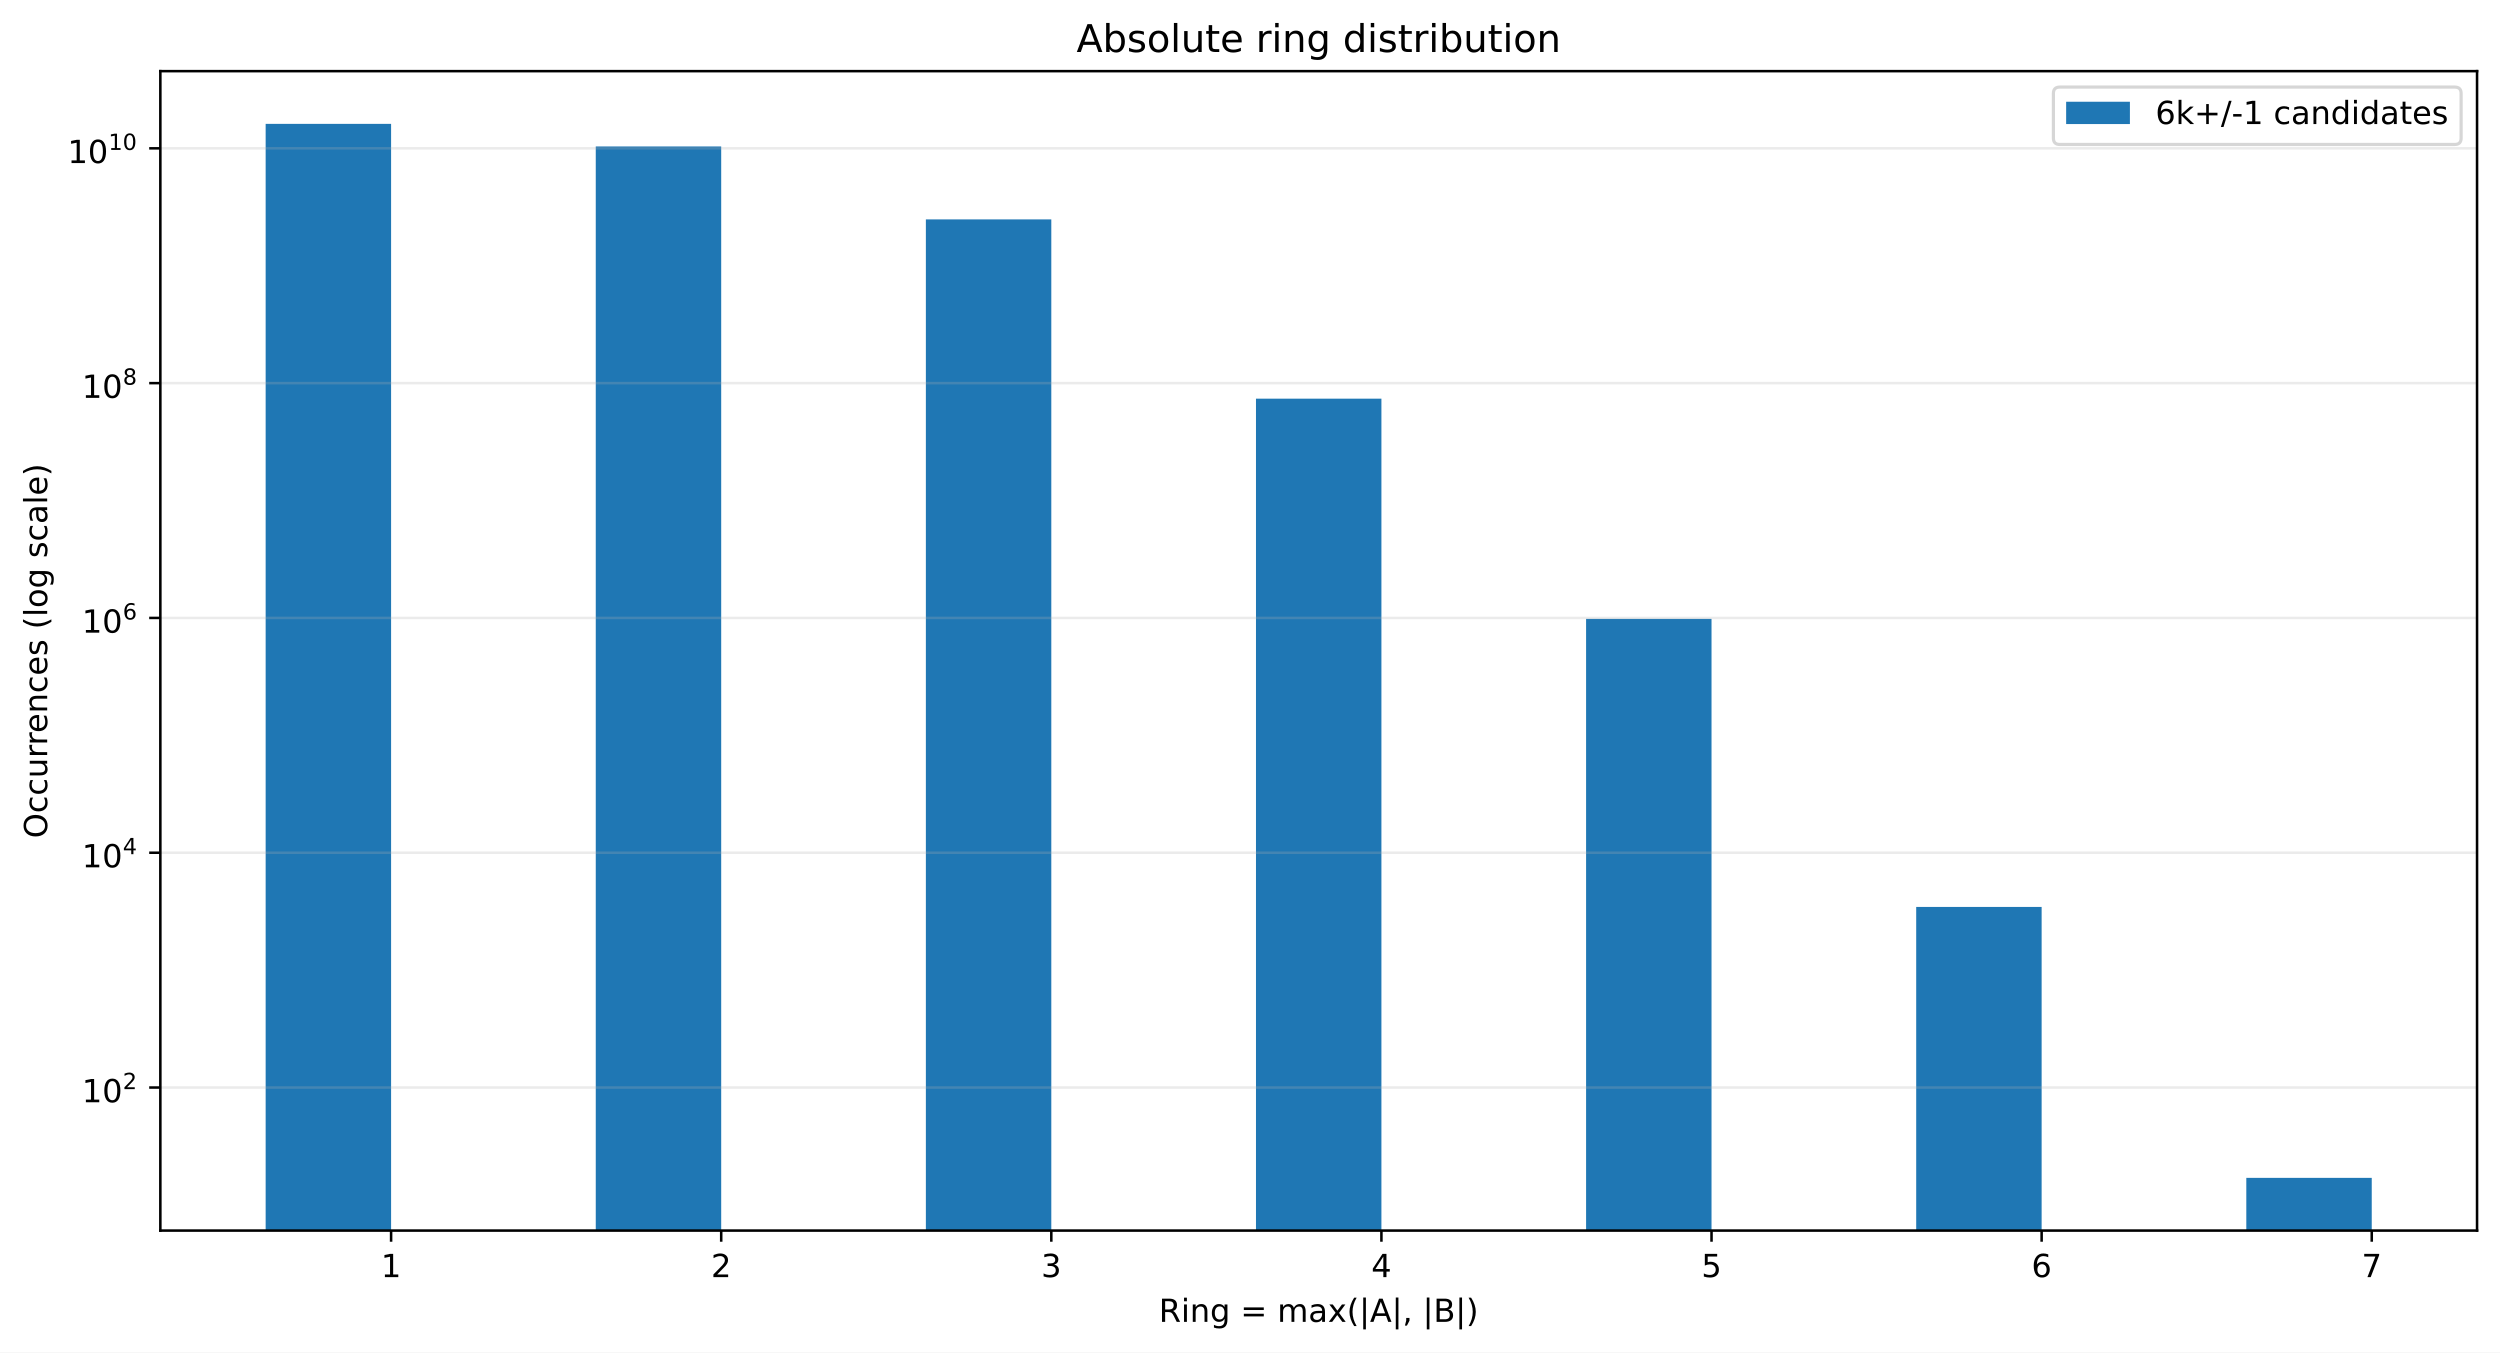
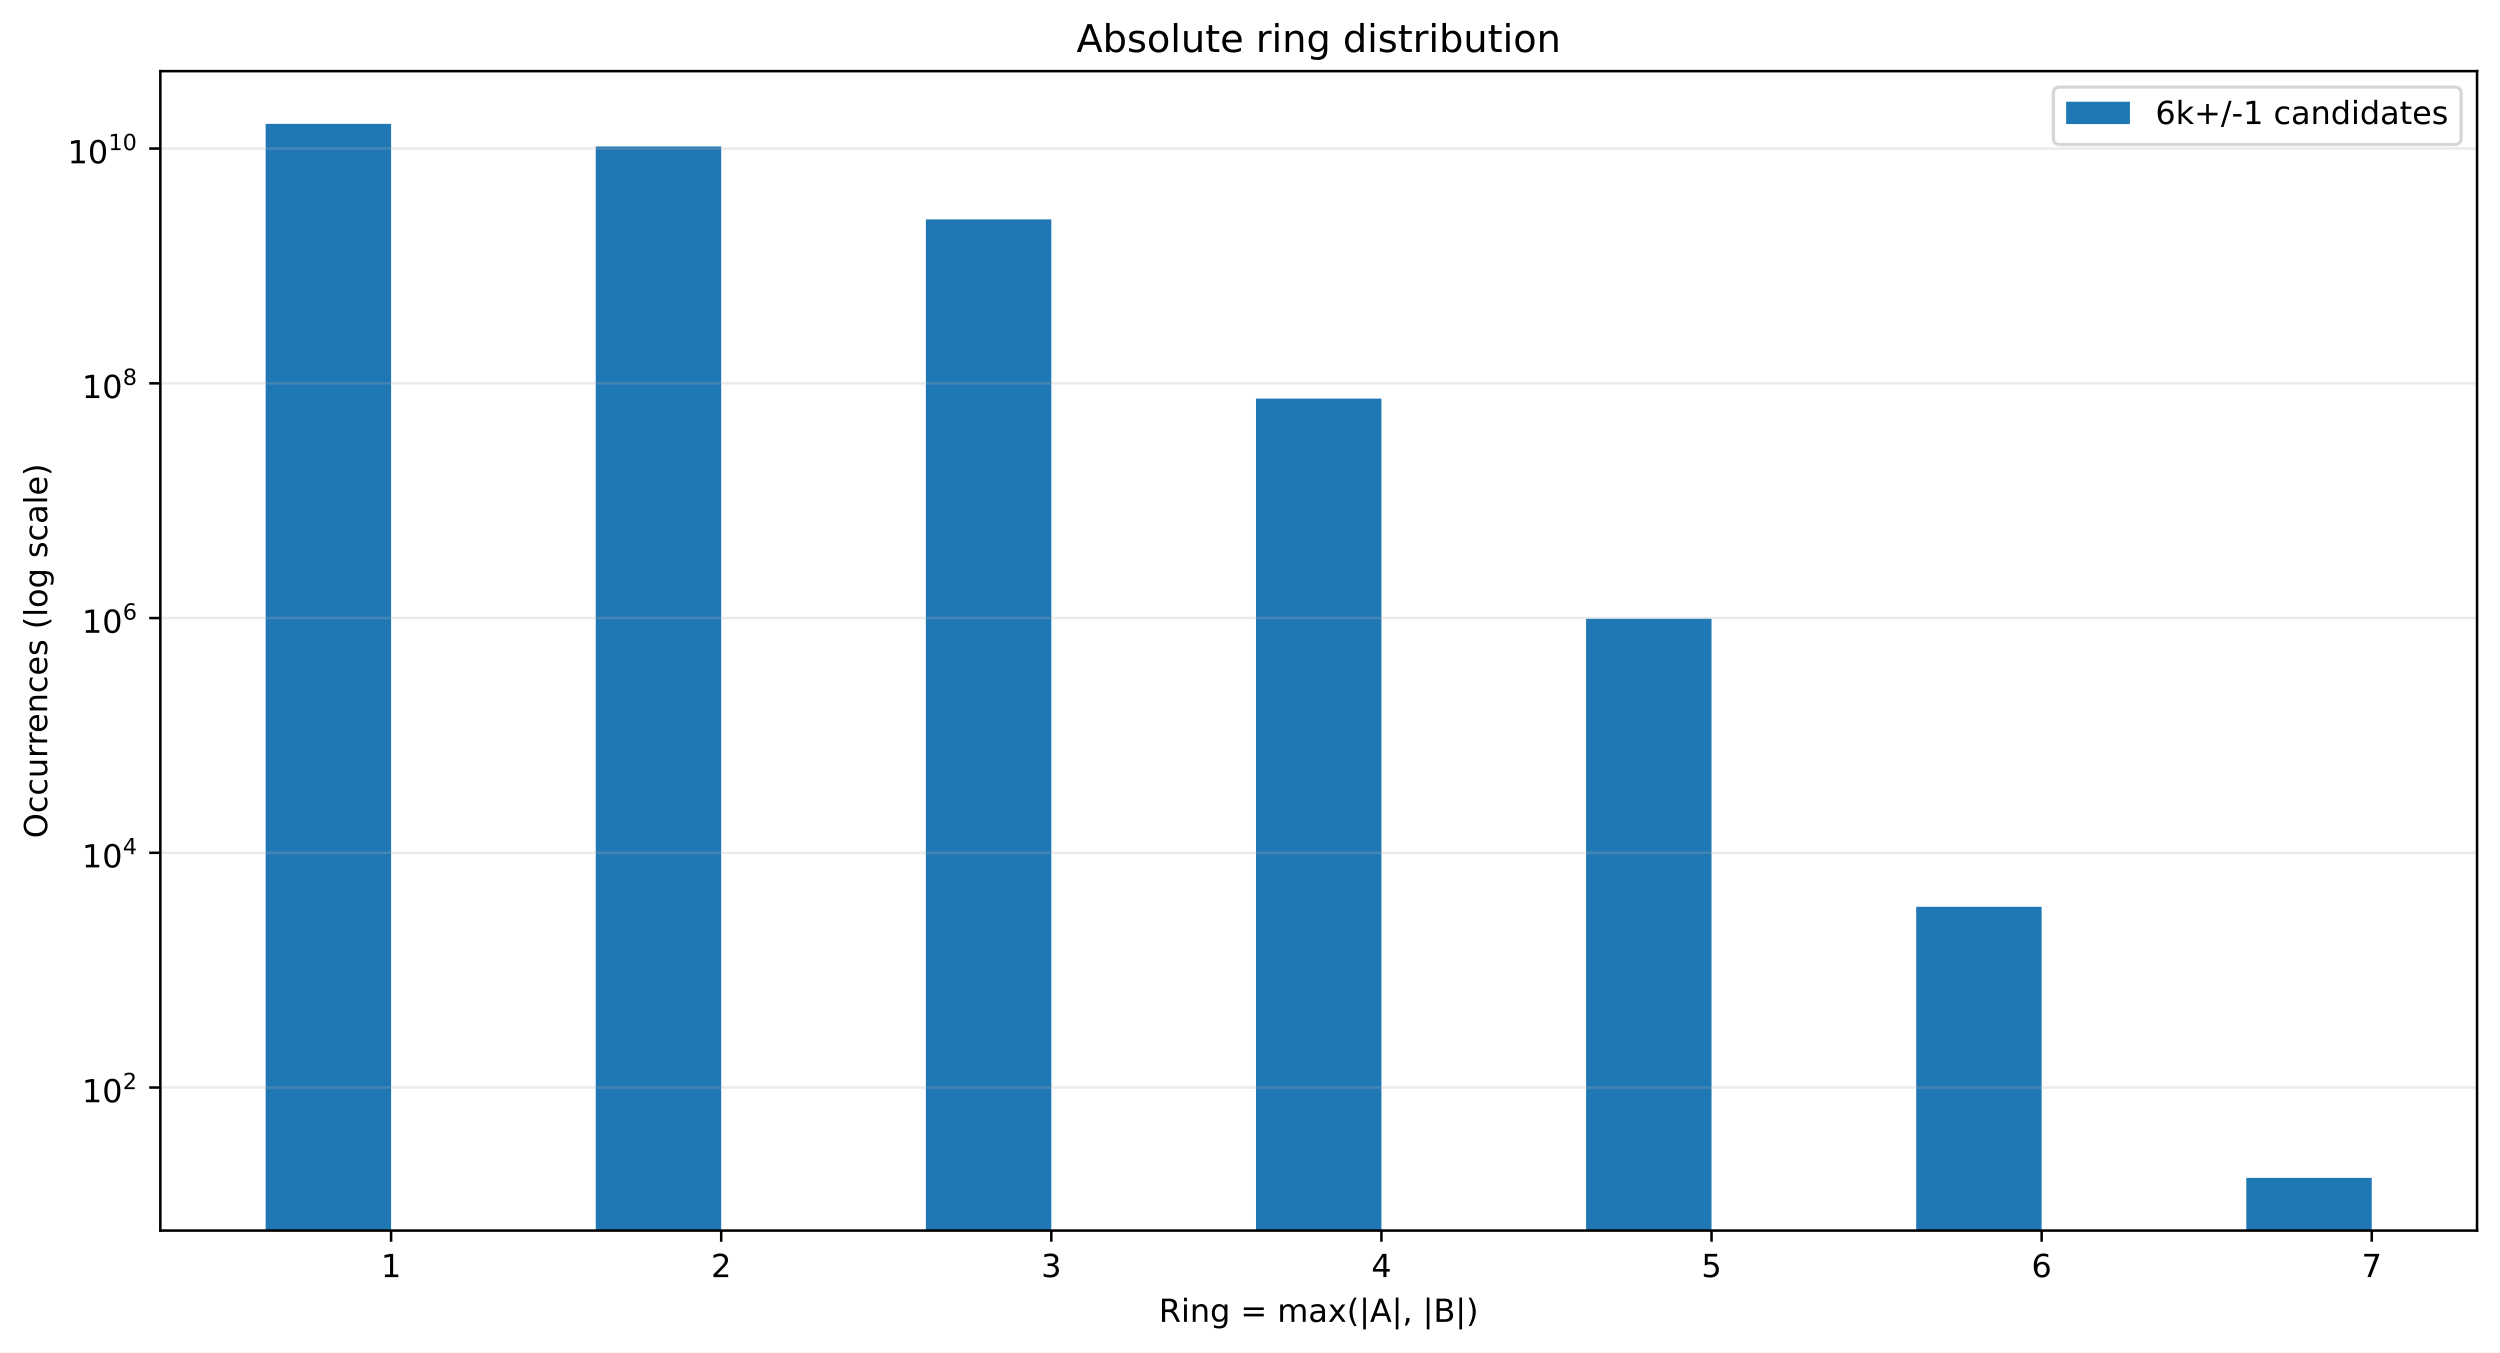
<svg xmlns="http://www.w3.org/2000/svg" xmlns:xlink="http://www.w3.org/1999/xlink" width="784.258pt" height="424.28pt" viewBox="0 0 784.258 424.28" version="1.1">
  <defs>
    <style type="text/css">*{stroke-linejoin: round; stroke-linecap: butt}</style>
  </defs>
  <g id="figure_1">
    <g id="patch_1">
      <path d="M 0 424.28  L 784.258 424.28  L 784.258 0  L 0 0  z " style="fill: #ffffff" />
    </g>
    <g id="axes_1">
      <g id="patch_2">
        <path d="M 50.301 386.036  L 777.058 386.036  L 777.058 22.318  L 50.301 22.318  z " style="fill: #ffffff" />
      </g>
      <g id="patch_3">
-         <path d="M 83.335 37243.745  L 122.687 37243.745  L 122.687 38.851  L 83.335 38.851  z " clip-path="url(#pd96bd42e88)" style="fill: #1f77b4" />
+         <path d="M 83.335 37234.971  L 122.687 37234.971  L 122.687 38.851  L 83.335 38.851  z " clip-path="url(#p838cbe70e9)" style="fill: #1f77b4" />
      </g>
      <g id="patch_4">
-         <path d="M 186.891 37243.745  L 226.243 37243.745  L 226.243 45.94  L 186.891 45.94  z " clip-path="url(#pd96bd42e88)" style="fill: #1f77b4" />
+         <path d="M 186.891 37234.971  L 226.243 37234.971  L 226.243 45.938  L 186.891 45.938  z " clip-path="url(#p838cbe70e9)" style="fill: #1f77b4" />
      </g>
      <g id="patch_5">
-         <path d="M 290.448 37243.745  L 329.799 37243.745  L 329.799 68.835  L 290.448 68.835  z " clip-path="url(#pd96bd42e88)" style="fill: #1f77b4" />
+         <path d="M 290.448 37234.971  L 329.799 37234.971  L 329.799 68.828  L 290.448 68.828  z " clip-path="url(#p838cbe70e9)" style="fill: #1f77b4" />
      </g>
      <g id="patch_6">
-         <path d="M 394.004 37243.745  L 433.355 37243.745  L 433.355 125.057  L 394.004 125.057  z " clip-path="url(#pd96bd42e88)" style="fill: #1f77b4" />
+         <path d="M 394.004 37234.971  L 433.355 37234.971  L 433.355 125.037  L 394.004 125.037  z " clip-path="url(#p838cbe70e9)" style="fill: #1f77b4" />
      </g>
      <g id="patch_7">
-         <path d="M 497.56 37243.745  L 536.912 37243.745  L 536.912 194.136  L 497.56 194.136  z " clip-path="url(#pd96bd42e88)" style="fill: #1f77b4" />
+         <path d="M 497.56 37234.971  L 536.912 37234.971  L 536.912 194.099  L 497.56 194.099  z " clip-path="url(#p838cbe70e9)" style="fill: #1f77b4" />
      </g>
      <g id="patch_8">
-         <path d="M 601.116 37243.745  L 640.468 37243.745  L 640.468 284.507  L 601.116 284.507  z " clip-path="url(#pd96bd42e88)" style="fill: #1f77b4" />
+         <path d="M 601.116 37234.971  L 640.468 37234.971  L 640.468 284.467  L 601.116 284.467  z " clip-path="url(#p838cbe70e9)" style="fill: #1f77b4" />
      </g>
      <g id="patch_9">
-         <path d="M 704.673 37243.745  L 744.024 37243.745  L 744.024 369.503  L 704.673 369.503  z " clip-path="url(#pd96bd42e88)" style="fill: #1f77b4" />
+         <path d="M 704.673 37234.971  L 744.024 37234.971  L 744.024 369.503  L 704.673 369.503  z " clip-path="url(#p838cbe70e9)" style="fill: #1f77b4" />
      </g>
      <g id="matplotlib.axis_1">
        <g id="xtick_1">
          <g id="line2d_1">
            <defs>
-               <path id="m48d5504f2d" d="M 0 0  L 0 3.5  " style="stroke: #000000; stroke-width: 0.8" />
+               <path id="m31519f85a8" d="M 0 0  L 0 3.5  " style="stroke: #000000; stroke-width: 0.8" />
            </defs>
            <g>
-               <use xlink:href="#m48d5504f2d" x="122.687" y="386.036" style="stroke: #000000; stroke-width: 0.8" />
+               <use xlink:href="#m31519f85a8" x="122.687" y="386.036" style="stroke: #000000; stroke-width: 0.8" />
            </g>
          </g>
          <g id="text_1">
            <g transform="translate(119.5053 400.6334) scale(0.1 -0.1)">
              <defs>
                <path id="DejaVuSans-14" d="M 794 531  L 1825 531  L 1825 4091  L 703 3866  L 703 4441  L 1819 4666  L 2450 4666  L 2450 531  L 3481 531  L 3481 0  L 794 0  L 794 531  z " transform="scale(0.015625)" />
              </defs>
              <use xlink:href="#DejaVuSans-14" />
            </g>
          </g>
        </g>
        <g id="xtick_2">
          <g id="line2d_2">
            <g>
-               <use xlink:href="#m48d5504f2d" x="226.243" y="386.036" style="stroke: #000000; stroke-width: 0.8" />
+               <use xlink:href="#m31519f85a8" x="226.243" y="386.036" style="stroke: #000000; stroke-width: 0.8" />
            </g>
          </g>
          <g id="text_2">
            <g transform="translate(223.0616 400.6334) scale(0.1 -0.1)">
              <defs>
                <path id="DejaVuSans-15" d="M 1228 531  L 3431 531  L 3431 0  L 469 0  L 469 531  Q 828 903 1448 1529  Q 2069 2156 2228 2338  Q 2531 2678 2651 2914  Q 2772 3150 2772 3378  Q 2772 3750 2511 3984  Q 2250 4219 1831 4219  Q 1534 4219 1204 4116  Q 875 4013 500 3803  L 500 4441  Q 881 4594 1212 4672  Q 1544 4750 1819 4750  Q 2544 4750 2975 4387  Q 3406 4025 3406 3419  Q 3406 3131 3298 2873  Q 3191 2616 2906 2266  Q 2828 2175 2409 1742  Q 1991 1309 1228 531  z " transform="scale(0.015625)" />
              </defs>
              <use xlink:href="#DejaVuSans-15" />
            </g>
          </g>
        </g>
        <g id="xtick_3">
          <g id="line2d_3">
            <g>
-               <use xlink:href="#m48d5504f2d" x="329.799" y="386.036" style="stroke: #000000; stroke-width: 0.8" />
+               <use xlink:href="#m31519f85a8" x="329.799" y="386.036" style="stroke: #000000; stroke-width: 0.8" />
            </g>
          </g>
          <g id="text_3">
            <g transform="translate(326.6178 400.6334) scale(0.1 -0.1)">
              <defs>
                <path id="DejaVuSans-16" d="M 2597 2516  Q 3050 2419 3304 2112  Q 3559 1806 3559 1356  Q 3559 666 3084 287  Q 2609 -91 1734 -91  Q 1441 -91 1130 -33  Q 819 25 488 141  L 488 750  Q 750 597 1062 519  Q 1375 441 1716 441  Q 2309 441 2620 675  Q 2931 909 2931 1356  Q 2931 1769 2642 2001  Q 2353 2234 1838 2234  L 1294 2234  L 1294 2753  L 1863 2753  Q 2328 2753 2575 2939  Q 2822 3125 2822 3475  Q 2822 3834 2567 4026  Q 2313 4219 1838 4219  Q 1578 4219 1281 4162  Q 984 4106 628 3988  L 628 4550  Q 988 4650 1302 4700  Q 1616 4750 1894 4750  Q 2613 4750 3031 4423  Q 3450 4097 3450 3541  Q 3450 3153 3228 2886  Q 3006 2619 2597 2516  z " transform="scale(0.015625)" />
              </defs>
              <use xlink:href="#DejaVuSans-16" />
            </g>
          </g>
        </g>
        <g id="xtick_4">
          <g id="line2d_4">
            <g>
-               <use xlink:href="#m48d5504f2d" x="433.355" y="386.036" style="stroke: #000000; stroke-width: 0.8" />
+               <use xlink:href="#m31519f85a8" x="433.355" y="386.036" style="stroke: #000000; stroke-width: 0.8" />
            </g>
          </g>
          <g id="text_4">
            <g transform="translate(430.174 400.6334) scale(0.1 -0.1)">
              <defs>
                <path id="DejaVuSans-17" d="M 2419 4116  L 825 1625  L 2419 1625  L 2419 4116  z M 2253 4666  L 3047 4666  L 3047 1625  L 3713 1625  L 3713 1100  L 3047 1100  L 3047 0  L 2419 0  L 2419 1100  L 313 1100  L 313 1709  L 2253 4666  z " transform="scale(0.015625)" />
              </defs>
              <use xlink:href="#DejaVuSans-17" />
            </g>
          </g>
        </g>
        <g id="xtick_5">
          <g id="line2d_5">
            <g>
-               <use xlink:href="#m48d5504f2d" x="536.912" y="386.036" style="stroke: #000000; stroke-width: 0.8" />
+               <use xlink:href="#m31519f85a8" x="536.912" y="386.036" style="stroke: #000000; stroke-width: 0.8" />
            </g>
          </g>
          <g id="text_5">
            <g transform="translate(533.7303 400.6334) scale(0.1 -0.1)">
              <defs>
                <path id="DejaVuSans-18" d="M 691 4666  L 3169 4666  L 3169 4134  L 1269 4134  L 1269 2991  Q 1406 3038 1543 3061  Q 1681 3084 1819 3084  Q 2600 3084 3056 2656  Q 3513 2228 3513 1497  Q 3513 744 3044 326  Q 2575 -91 1722 -91  Q 1428 -91 1123 -41  Q 819 9 494 109  L 494 744  Q 775 591 1075 516  Q 1375 441 1709 441  Q 2250 441 2565 725  Q 2881 1009 2881 1497  Q 2881 1984 2565 2268  Q 2250 2553 1709 2553  Q 1456 2553 1204 2497  Q 953 2441 691 2322  L 691 4666  z " transform="scale(0.015625)" />
              </defs>
              <use xlink:href="#DejaVuSans-18" />
            </g>
          </g>
        </g>
        <g id="xtick_6">
          <g id="line2d_6">
            <g>
-               <use xlink:href="#m48d5504f2d" x="640.468" y="386.036" style="stroke: #000000; stroke-width: 0.8" />
+               <use xlink:href="#m31519f85a8" x="640.468" y="386.036" style="stroke: #000000; stroke-width: 0.8" />
            </g>
          </g>
          <g id="text_6">
            <g transform="translate(637.2865 400.6334) scale(0.1 -0.1)">
              <defs>
                <path id="DejaVuSans-19" d="M 2113 2584  Q 1688 2584 1439 2293  Q 1191 2003 1191 1497  Q 1191 994 1439 701  Q 1688 409 2113 409  Q 2538 409 2786 701  Q 3034 994 3034 1497  Q 3034 2003 2786 2293  Q 2538 2584 2113 2584  z M 3366 4563  L 3366 3988  Q 3128 4100 2886 4159  Q 2644 4219 2406 4219  Q 1781 4219 1451 3797  Q 1122 3375 1075 2522  Q 1259 2794 1537 2939  Q 1816 3084 2150 3084  Q 2853 3084 3261 2657  Q 3669 2231 3669 1497  Q 3669 778 3244 343  Q 2819 -91 2113 -91  Q 1303 -91 875 529  Q 447 1150 447 2328  Q 447 3434 972 4092  Q 1497 4750 2381 4750  Q 2619 4750 2861 4703  Q 3103 4656 3366 4563  z " transform="scale(0.015625)" />
              </defs>
              <use xlink:href="#DejaVuSans-19" />
            </g>
          </g>
        </g>
        <g id="xtick_7">
          <g id="line2d_7">
            <g>
-               <use xlink:href="#m48d5504f2d" x="744.024" y="386.036" style="stroke: #000000; stroke-width: 0.8" />
+               <use xlink:href="#m31519f85a8" x="744.024" y="386.036" style="stroke: #000000; stroke-width: 0.8" />
            </g>
          </g>
          <g id="text_7">
            <g transform="translate(740.8427 400.6334) scale(0.1 -0.1)">
              <defs>
                <path id="DejaVuSans-1a" d="M 525 4666  L 3525 4666  L 3525 4397  L 1831 0  L 1172 0  L 2766 4134  L 525 4134  L 525 4666  z " transform="scale(0.015625)" />
              </defs>
              <use xlink:href="#DejaVuSans-1a" />
            </g>
          </g>
        </g>
        <g id="text_8">
          <g transform="translate(363.5437 414.678) scale(0.1 -0.1)">
            <defs>
              <path id="DejaVuSans-35" d="M 2841 2188  Q 3044 2119 3236 1894  Q 3428 1669 3622 1275  L 4263 0  L 3584 0  L 2988 1197  Q 2756 1666 2539 1819  Q 2322 1972 1947 1972  L 1259 1972  L 1259 0  L 628 0  L 628 4666  L 2053 4666  Q 2853 4666 3247 4331  Q 3641 3997 3641 3322  Q 3641 2881 3436 2590  Q 3231 2300 2841 2188  z M 1259 4147  L 1259 2491  L 2053 2491  Q 2509 2491 2742 2702  Q 2975 2913 2975 3322  Q 2975 3731 2742 3939  Q 2509 4147 2053 4147  L 1259 4147  z " transform="scale(0.015625)" />
              <path id="DejaVuSans-4c" d="M 603 3500  L 1178 3500  L 1178 0  L 603 0  L 603 3500  z M 603 4863  L 1178 4863  L 1178 4134  L 603 4134  L 603 4863  z " transform="scale(0.015625)" />
              <path id="DejaVuSans-51" d="M 3513 2113  L 3513 0  L 2938 0  L 2938 2094  Q 2938 2591 2744 2837  Q 2550 3084 2163 3084  Q 1697 3084 1428 2787  Q 1159 2491 1159 1978  L 1159 0  L 581 0  L 581 3500  L 1159 3500  L 1159 2956  Q 1366 3272 1645 3428  Q 1925 3584 2291 3584  Q 2894 3584 3203 3211  Q 3513 2838 3513 2113  z " transform="scale(0.015625)" />
              <path id="DejaVuSans-4a" d="M 2906 1791  Q 2906 2416 2648 2759  Q 2391 3103 1925 3103  Q 1463 3103 1205 2759  Q 947 2416 947 1791  Q 947 1169 1205 825  Q 1463 481 1925 481  Q 2391 481 2648 825  Q 2906 1169 2906 1791  z M 3481 434  Q 3481 -459 3084 -895  Q 2688 -1331 1869 -1331  Q 1566 -1331 1297 -1286  Q 1028 -1241 775 -1147  L 775 -588  Q 1028 -725 1275 -790  Q 1522 -856 1778 -856  Q 2344 -856 2625 -561  Q 2906 -266 2906 331  L 2906 616  Q 2728 306 2450 153  Q 2172 0 1784 0  Q 1141 0 747 490  Q 353 981 353 1791  Q 353 2603 747 3093  Q 1141 3584 1784 3584  Q 2172 3584 2450 3431  Q 2728 3278 2906 2969  L 2906 3500  L 3481 3500  L 3481 434  z " transform="scale(0.015625)" />
              <path id="DejaVuSans-3" transform="scale(0.015625)" />
              <path id="DejaVuSans-20" d="M 678 2906  L 4684 2906  L 4684 2381  L 678 2381  L 678 2906  z M 678 1631  L 4684 1631  L 4684 1100  L 678 1100  L 678 1631  z " transform="scale(0.015625)" />
              <path id="DejaVuSans-50" d="M 3328 2828  Q 3544 3216 3844 3400  Q 4144 3584 4550 3584  Q 5097 3584 5394 3201  Q 5691 2819 5691 2113  L 5691 0  L 5113 0  L 5113 2094  Q 5113 2597 4934 2840  Q 4756 3084 4391 3084  Q 3944 3084 3684 2787  Q 3425 2491 3425 1978  L 3425 0  L 2847 0  L 2847 2094  Q 2847 2600 2669 2842  Q 2491 3084 2119 3084  Q 1678 3084 1418 2786  Q 1159 2488 1159 1978  L 1159 0  L 581 0  L 581 3500  L 1159 3500  L 1159 2956  Q 1356 3278 1631 3431  Q 1906 3584 2284 3584  Q 2666 3584 2933 3390  Q 3200 3197 3328 2828  z " transform="scale(0.015625)" />
              <path id="DejaVuSans-44" d="M 2194 1759  Q 1497 1759 1228 1600  Q 959 1441 959 1056  Q 959 750 1161 570  Q 1363 391 1709 391  Q 2188 391 2477 730  Q 2766 1069 2766 1631  L 2766 1759  L 2194 1759  z M 3341 1997  L 3341 0  L 2766 0  L 2766 531  Q 2569 213 2275 61  Q 1981 -91 1556 -91  Q 1019 -91 701 211  Q 384 513 384 1019  Q 384 1609 779 1909  Q 1175 2209 1959 2209  L 2766 2209  L 2766 2266  Q 2766 2663 2505 2880  Q 2244 3097 1772 3097  Q 1472 3097 1187 3025  Q 903 2953 641 2809  L 641 3341  Q 956 3463 1253 3523  Q 1550 3584 1831 3584  Q 2591 3584 2966 3190  Q 3341 2797 3341 1997  z " transform="scale(0.015625)" />
              <path id="DejaVuSans-5b" d="M 3513 3500  L 2247 1797  L 3578 0  L 2900 0  L 1881 1375  L 863 0  L 184 0  L 1544 1831  L 300 3500  L 978 3500  L 1906 2253  L 2834 3500  L 3513 3500  z " transform="scale(0.015625)" />
              <path id="DejaVuSans-b" d="M 1984 4856  Q 1566 4138 1362 3434  Q 1159 2731 1159 2009  Q 1159 1288 1364 580  Q 1569 -128 1984 -844  L 1484 -844  Q 1016 -109 783 600  Q 550 1309 550 2009  Q 550 2706 781 3412  Q 1013 4119 1484 4856  L 1984 4856  z " transform="scale(0.015625)" />
              <path id="DejaVuSans-5f" d="M 1344 4891  L 1344 -1509  L 813 -1509  L 813 4891  L 1344 4891  z " transform="scale(0.015625)" />
              <path id="DejaVuSans-24" d="M 2188 4044  L 1331 1722  L 3047 1722  L 2188 4044  z M 1831 4666  L 2547 4666  L 4325 0  L 3669 0  L 3244 1197  L 1141 1197  L 716 0  L 50 0  L 1831 4666  z " transform="scale(0.015625)" />
              <path id="DejaVuSans-f" d="M 750 794  L 1409 794  L 1409 256  L 897 -744  L 494 -744  L 750 256  L 750 794  z " transform="scale(0.015625)" />
              <path id="DejaVuSans-25" d="M 1259 2228  L 1259 519  L 2272 519  Q 2781 519 3026 730  Q 3272 941 3272 1375  Q 3272 1813 3026 2020  Q 2781 2228 2272 2228  L 1259 2228  z M 1259 4147  L 1259 2741  L 2194 2741  Q 2656 2741 2882 2914  Q 3109 3088 3109 3444  Q 3109 3797 2882 3972  Q 2656 4147 2194 4147  L 1259 4147  z M 628 4666  L 2241 4666  Q 2963 4666 3353 4366  Q 3744 4066 3744 3513  Q 3744 3084 3544 2831  Q 3344 2578 2956 2516  Q 3422 2416 3680 2098  Q 3938 1781 3938 1306  Q 3938 681 3513 340  Q 3088 0 2303 0  L 628 0  L 628 4666  z " transform="scale(0.015625)" />
              <path id="DejaVuSans-c" d="M 513 4856  L 1013 4856  Q 1481 4119 1714 3412  Q 1947 2706 1947 2009  Q 1947 1309 1714 600  Q 1481 -109 1013 -844  L 513 -844  Q 928 -128 1133 580  Q 1338 1288 1338 2009  Q 1338 2731 1133 3434  Q 928 4138 513 4856  z " transform="scale(0.015625)" />
            </defs>
            <use xlink:href="#DejaVuSans-35" />
            <use xlink:href="#DejaVuSans-4c" transform="translate(69.48438 0)" />
            <use xlink:href="#DejaVuSans-51" transform="translate(97.26562 0)" />
            <use xlink:href="#DejaVuSans-4a" transform="translate(160.6406 0)" />
            <use xlink:href="#DejaVuSans-3" transform="translate(224.125 0)" />
            <use xlink:href="#DejaVuSans-20" transform="translate(255.9062 0)" />
            <use xlink:href="#DejaVuSans-3" transform="translate(339.7031 0)" />
            <use xlink:href="#DejaVuSans-50" transform="translate(371.4844 0)" />
            <use xlink:href="#DejaVuSans-44" transform="translate(468.8906 0)" />
            <use xlink:href="#DejaVuSans-5b" transform="translate(530.1719 0)" />
            <use xlink:href="#DejaVuSans-b" transform="translate(589.3594 0)" />
            <use xlink:href="#DejaVuSans-5f" transform="translate(628.375 0)" />
            <use xlink:href="#DejaVuSans-24" transform="translate(662.0625 0)" />
            <use xlink:href="#DejaVuSans-5f" transform="translate(730.4688 0)" />
            <use xlink:href="#DejaVuSans-f" transform="translate(764.1562 0)" />
            <use xlink:href="#DejaVuSans-3" transform="translate(795.9375 0)" />
            <use xlink:href="#DejaVuSans-5f" transform="translate(827.7188 0)" />
            <use xlink:href="#DejaVuSans-25" transform="translate(861.4062 0)" />
            <use xlink:href="#DejaVuSans-5f" transform="translate(930.0156 0)" />
            <use xlink:href="#DejaVuSans-c" transform="translate(963.7031 0)" />
          </g>
        </g>
      </g>
      <g id="matplotlib.axis_2">
        <g id="ytick_1">
          <g id="line2d_8">
-             <path d="M 50.301 341.161  L 777.058 341.161  " clip-path="url(#pd96bd42e88)" style="fill: none; stroke: #b0b0b0; stroke-opacity: 0.25; stroke-width: 0.8; stroke-linecap: square" />
+             <path d="M 50.301 341.168  L 777.058 341.168  " clip-path="url(#p838cbe70e9)" style="fill: none; stroke: #b0b0b0; stroke-opacity: 0.25; stroke-width: 0.8; stroke-linecap: square" />
          </g>
          <g id="line2d_9">
            <defs>
-               <path id="m903ee82575" d="M 0 0  L -3.5 0  " style="stroke: #000000; stroke-width: 0.8" />
+               <path id="m026cefe441" d="M 0 0  L -3.5 0  " style="stroke: #000000; stroke-width: 0.8" />
            </defs>
            <g>
-               <use xlink:href="#m903ee82575" x="50.301" y="341.161" style="stroke: #000000; stroke-width: 0.8" />
+               <use xlink:href="#m026cefe441" x="50.301" y="341.168" style="stroke: #000000; stroke-width: 0.8" />
            </g>
          </g>
          <g id="text_9">
-             <g transform="translate(25.70078 345.8614) scale(0.1 -0.1)">
+             <g transform="translate(25.70078 345.8682) scale(0.1 -0.1)">
              <defs>
                <path id="DejaVuSans-13" d="M 2034 4250  Q 1547 4250 1301 3770  Q 1056 3291 1056 2328  Q 1056 1369 1301 889  Q 1547 409 2034 409  Q 2525 409 2770 889  Q 3016 1369 3016 2328  Q 3016 3291 2770 3770  Q 2525 4250 2034 4250  z M 2034 4750  Q 2819 4750 3233 4129  Q 3647 3509 3647 2328  Q 3647 1150 3233 529  Q 2819 -91 2034 -91  Q 1250 -91 836 529  Q 422 1150 422 2328  Q 422 3509 836 4129  Q 1250 4750 2034 4750  z " transform="scale(0.015625)" />
              </defs>
              <use xlink:href="#DejaVuSans-14" transform="translate(0 0.746875)" />
              <use xlink:href="#DejaVuSans-13" transform="translate(63.62305 0.746875)" />
              <use xlink:href="#DejaVuSans-15" transform="translate(128.2031 42.04688) scale(0.7)" />
            </g>
          </g>
        </g>
        <g id="ytick_2">
          <g id="line2d_10">
-             <path d="M 50.301 267.504  L 777.058 267.504  " clip-path="url(#pd96bd42e88)" style="fill: none; stroke: #b0b0b0; stroke-opacity: 0.25; stroke-width: 0.8; stroke-linecap: square" />
+             <path d="M 50.301 267.528  L 777.058 267.528  " clip-path="url(#p838cbe70e9)" style="fill: none; stroke: #b0b0b0; stroke-opacity: 0.25; stroke-width: 0.8; stroke-linecap: square" />
          </g>
          <g id="line2d_11">
            <g>
-               <use xlink:href="#m903ee82575" x="50.301" y="267.504" style="stroke: #000000; stroke-width: 0.8" />
+               <use xlink:href="#m026cefe441" x="50.301" y="267.528" style="stroke: #000000; stroke-width: 0.8" />
            </g>
          </g>
          <g id="text_10">
-             <g transform="translate(25.70078 272.1536) scale(0.1 -0.1)">
+             <g transform="translate(25.70078 272.1778) scale(0.1 -0.1)">
              <use xlink:href="#DejaVuSans-14" transform="translate(0 0.665625)" />
              <use xlink:href="#DejaVuSans-13" transform="translate(63.62305 0.665625)" />
              <use xlink:href="#DejaVuSans-17" transform="translate(128.2031 41.96563) scale(0.7)" />
            </g>
          </g>
        </g>
        <g id="ytick_3">
          <g id="line2d_12">
-             <path d="M 50.301 193.846  L 777.058 193.846  " clip-path="url(#pd96bd42e88)" style="fill: none; stroke: #b0b0b0; stroke-opacity: 0.25; stroke-width: 0.8; stroke-linecap: square" />
+             <path d="M 50.301 193.888  L 777.058 193.888  " clip-path="url(#p838cbe70e9)" style="fill: none; stroke: #b0b0b0; stroke-opacity: 0.25; stroke-width: 0.8; stroke-linecap: square" />
          </g>
          <g id="line2d_13">
            <g>
-               <use xlink:href="#m903ee82575" x="50.301" y="193.846" style="stroke: #000000; stroke-width: 0.8" />
+               <use xlink:href="#m026cefe441" x="50.301" y="193.888" style="stroke: #000000; stroke-width: 0.8" />
            </g>
          </g>
          <g id="text_11">
-             <g transform="translate(25.70078 198.5457) scale(0.1 -0.1)">
+             <g transform="translate(25.70078 198.5875) scale(0.1 -0.1)">
              <use xlink:href="#DejaVuSans-14" transform="translate(0 0.746875)" />
              <use xlink:href="#DejaVuSans-13" transform="translate(63.62305 0.746875)" />
              <use xlink:href="#DejaVuSans-19" transform="translate(128.2031 42.04688) scale(0.7)" />
            </g>
          </g>
        </g>
        <g id="ytick_4">
          <g id="line2d_14">
-             <path d="M 50.301 120.188  L 777.058 120.188  " clip-path="url(#pd96bd42e88)" style="fill: none; stroke: #b0b0b0; stroke-opacity: 0.25; stroke-width: 0.8; stroke-linecap: square" />
+             <path d="M 50.301 120.247  L 777.058 120.247  " clip-path="url(#p838cbe70e9)" style="fill: none; stroke: #b0b0b0; stroke-opacity: 0.25; stroke-width: 0.8; stroke-linecap: square" />
          </g>
          <g id="line2d_15">
            <g>
-               <use xlink:href="#m903ee82575" x="50.301" y="120.188" style="stroke: #000000; stroke-width: 0.8" />
+               <use xlink:href="#m026cefe441" x="50.301" y="120.247" style="stroke: #000000; stroke-width: 0.8" />
            </g>
          </g>
          <g id="text_12">
-             <g transform="translate(25.70078 124.8879) scale(0.1 -0.1)">
+             <g transform="translate(25.70078 124.9472) scale(0.1 -0.1)">
              <defs>
                <path id="DejaVuSans-1b" d="M 2034 2216  Q 1584 2216 1326 1975  Q 1069 1734 1069 1313  Q 1069 891 1326 650  Q 1584 409 2034 409  Q 2484 409 2743 651  Q 3003 894 3003 1313  Q 3003 1734 2745 1975  Q 2488 2216 2034 2216  z M 1403 2484  Q 997 2584 770 2862  Q 544 3141 544 3541  Q 544 4100 942 4425  Q 1341 4750 2034 4750  Q 2731 4750 3128 4425  Q 3525 4100 3525 3541  Q 3525 3141 3298 2862  Q 3072 2584 2669 2484  Q 3125 2378 3379 2068  Q 3634 1759 3634 1313  Q 3634 634 3220 271  Q 2806 -91 2034 -91  Q 1263 -91 848 271  Q 434 634 434 1313  Q 434 1759 690 2068  Q 947 2378 1403 2484  z M 1172 3481  Q 1172 3119 1398 2916  Q 1625 2713 2034 2713  Q 2441 2713 2670 2916  Q 2900 3119 2900 3481  Q 2900 3844 2670 4047  Q 2441 4250 2034 4250  Q 1625 4250 1398 4047  Q 1172 3844 1172 3481  z " transform="scale(0.015625)" />
              </defs>
              <use xlink:href="#DejaVuSans-14" transform="translate(0 0.746875)" />
              <use xlink:href="#DejaVuSans-13" transform="translate(63.62305 0.746875)" />
              <use xlink:href="#DejaVuSans-1b" transform="translate(128.2031 42.04688) scale(0.7)" />
            </g>
          </g>
        </g>
        <g id="ytick_5">
          <g id="line2d_16">
-             <path d="M 50.301 46.53  L 777.058 46.53  " clip-path="url(#pd96bd42e88)" style="fill: none; stroke: #b0b0b0; stroke-opacity: 0.25; stroke-width: 0.8; stroke-linecap: square" />
+             <path d="M 50.301 46.607  L 777.058 46.607  " clip-path="url(#p838cbe70e9)" style="fill: none; stroke: #b0b0b0; stroke-opacity: 0.25; stroke-width: 0.8; stroke-linecap: square" />
          </g>
          <g id="line2d_17">
            <g>
-               <use xlink:href="#m903ee82575" x="50.301" y="46.53" style="stroke: #000000; stroke-width: 0.8" />
+               <use xlink:href="#m026cefe441" x="50.301" y="46.607" style="stroke: #000000; stroke-width: 0.8" />
            </g>
          </g>
          <g id="text_13">
-             <g transform="translate(21.20078 51.23001) scale(0.1 -0.1)">
+             <g transform="translate(21.20078 51.30687) scale(0.1 -0.1)">
              <use xlink:href="#DejaVuSans-14" transform="translate(0 0.746875)" />
              <use xlink:href="#DejaVuSans-13" transform="translate(63.62305 0.746875)" />
              <use xlink:href="#DejaVuSans-14" transform="translate(128.2031 42.04688) scale(0.7)" />
              <use xlink:href="#DejaVuSans-13" transform="translate(172.7393 42.04688) scale(0.7)" />
            </g>
          </g>
        </g>
        <g id="text_14">
          <g transform="translate(14.79844 262.9551) rotate(-90) scale(0.1 -0.1)">
            <defs>
              <path id="DejaVuSans-32" d="M 2522 4238  Q 1834 4238 1429 3725  Q 1025 3213 1025 2328  Q 1025 1447 1429 934  Q 1834 422 2522 422  Q 3209 422 3611 934  Q 4013 1447 4013 2328  Q 4013 3213 3611 3725  Q 3209 4238 2522 4238  z M 2522 4750  Q 3503 4750 4090 4092  Q 4678 3434 4678 2328  Q 4678 1225 4090 567  Q 3503 -91 2522 -91  Q 1538 -91 948 565  Q 359 1222 359 2328  Q 359 3434 948 4092  Q 1538 4750 2522 4750  z " transform="scale(0.015625)" />
              <path id="DejaVuSans-46" d="M 3122 3366  L 3122 2828  Q 2878 2963 2633 3030  Q 2388 3097 2138 3097  Q 1578 3097 1268 2742  Q 959 2388 959 1747  Q 959 1106 1268 751  Q 1578 397 2138 397  Q 2388 397 2633 464  Q 2878 531 3122 666  L 3122 134  Q 2881 22 2623 -34  Q 2366 -91 2075 -91  Q 1284 -91 818 406  Q 353 903 353 1747  Q 353 2603 823 3093  Q 1294 3584 2113 3584  Q 2378 3584 2631 3529  Q 2884 3475 3122 3366  z " transform="scale(0.015625)" />
              <path id="DejaVuSans-58" d="M 544 1381  L 544 3500  L 1119 3500  L 1119 1403  Q 1119 906 1312 657  Q 1506 409 1894 409  Q 2359 409 2629 706  Q 2900 1003 2900 1516  L 2900 3500  L 3475 3500  L 3475 0  L 2900 0  L 2900 538  Q 2691 219 2414 64  Q 2138 -91 1772 -91  Q 1169 -91 856 284  Q 544 659 544 1381  z M 1991 3584  L 1991 3584  z " transform="scale(0.015625)" />
              <path id="DejaVuSans-55" d="M 2631 2963  Q 2534 3019 2420 3045  Q 2306 3072 2169 3072  Q 1681 3072 1420 2755  Q 1159 2438 1159 1844  L 1159 0  L 581 0  L 581 3500  L 1159 3500  L 1159 2956  Q 1341 3275 1631 3429  Q 1922 3584 2338 3584  Q 2397 3584 2469 3576  Q 2541 3569 2628 3553  L 2631 2963  z " transform="scale(0.015625)" />
              <path id="DejaVuSans-48" d="M 3597 1894  L 3597 1613  L 953 1613  Q 991 1019 1311 708  Q 1631 397 2203 397  Q 2534 397 2845 478  Q 3156 559 3463 722  L 3463 178  Q 3153 47 2828 -22  Q 2503 -91 2169 -91  Q 1331 -91 842 396  Q 353 884 353 1716  Q 353 2575 817 3079  Q 1281 3584 2069 3584  Q 2775 3584 3186 3129  Q 3597 2675 3597 1894  z M 3022 2063  Q 3016 2534 2758 2815  Q 2500 3097 2075 3097  Q 1594 3097 1305 2825  Q 1016 2553 972 2059  L 3022 2063  z " transform="scale(0.015625)" />
              <path id="DejaVuSans-56" d="M 2834 3397  L 2834 2853  Q 2591 2978 2328 3040  Q 2066 3103 1784 3103  Q 1356 3103 1142 2972  Q 928 2841 928 2578  Q 928 2378 1081 2264  Q 1234 2150 1697 2047  L 1894 2003  Q 2506 1872 2764 1633  Q 3022 1394 3022 966  Q 3022 478 2636 193  Q 2250 -91 1575 -91  Q 1294 -91 989 -36  Q 684 19 347 128  L 347 722  Q 666 556 975 473  Q 1284 391 1588 391  Q 1994 391 2212 530  Q 2431 669 2431 922  Q 2431 1156 2273 1281  Q 2116 1406 1581 1522  L 1381 1569  Q 847 1681 609 1914  Q 372 2147 372 2553  Q 372 3047 722 3315  Q 1072 3584 1716 3584  Q 2034 3584 2315 3537  Q 2597 3491 2834 3397  z " transform="scale(0.015625)" />
              <path id="DejaVuSans-4f" d="M 603 4863  L 1178 4863  L 1178 0  L 603 0  L 603 4863  z " transform="scale(0.015625)" />
              <path id="DejaVuSans-52" d="M 1959 3097  Q 1497 3097 1228 2736  Q 959 2375 959 1747  Q 959 1119 1226 758  Q 1494 397 1959 397  Q 2419 397 2687 759  Q 2956 1122 2956 1747  Q 2956 2369 2687 2733  Q 2419 3097 1959 3097  z M 1959 3584  Q 2709 3584 3137 3096  Q 3566 2609 3566 1747  Q 3566 888 3137 398  Q 2709 -91 1959 -91  Q 1206 -91 779 398  Q 353 888 353 1747  Q 353 2609 779 3096  Q 1206 3584 1959 3584  z " transform="scale(0.015625)" />
            </defs>
            <use xlink:href="#DejaVuSans-32" />
            <use xlink:href="#DejaVuSans-46" transform="translate(78.71875 0)" />
            <use xlink:href="#DejaVuSans-46" transform="translate(133.7031 0)" />
            <use xlink:href="#DejaVuSans-58" transform="translate(188.6875 0)" />
            <use xlink:href="#DejaVuSans-55" transform="translate(252.0625 0)" />
            <use xlink:href="#DejaVuSans-55" transform="translate(291.4219 0)" />
            <use xlink:href="#DejaVuSans-48" transform="translate(330.3281 0)" />
            <use xlink:href="#DejaVuSans-51" transform="translate(391.8594 0)" />
            <use xlink:href="#DejaVuSans-46" transform="translate(455.2344 0)" />
            <use xlink:href="#DejaVuSans-48" transform="translate(510.2188 0)" />
            <use xlink:href="#DejaVuSans-56" transform="translate(571.75 0)" />
            <use xlink:href="#DejaVuSans-3" transform="translate(623.8438 0)" />
            <use xlink:href="#DejaVuSans-b" transform="translate(655.625 0)" />
            <use xlink:href="#DejaVuSans-4f" transform="translate(694.6406 0)" />
            <use xlink:href="#DejaVuSans-52" transform="translate(722.4219 0)" />
            <use xlink:href="#DejaVuSans-4a" transform="translate(783.6094 0)" />
            <use xlink:href="#DejaVuSans-3" transform="translate(847.0938 0)" />
            <use xlink:href="#DejaVuSans-56" transform="translate(878.875 0)" />
            <use xlink:href="#DejaVuSans-46" transform="translate(930.9688 0)" />
            <use xlink:href="#DejaVuSans-44" transform="translate(985.9531 0)" />
            <use xlink:href="#DejaVuSans-4f" transform="translate(1047.234 0)" />
            <use xlink:href="#DejaVuSans-48" transform="translate(1075.016 0)" />
            <use xlink:href="#DejaVuSans-c" transform="translate(1136.547 0)" />
          </g>
        </g>
      </g>
      <g id="patch_10">
        <path d="M 50.301 386.036  L 50.301 22.318  " style="fill: none; stroke: #000000; stroke-width: 0.8; stroke-linejoin: miter; stroke-linecap: square" />
      </g>
      <g id="patch_11">
        <path d="M 777.058 386.036  L 777.058 22.318  " style="fill: none; stroke: #000000; stroke-width: 0.8; stroke-linejoin: miter; stroke-linecap: square" />
      </g>
      <g id="patch_12">
        <path d="M 50.301 386.036  L 777.058 386.036  " style="fill: none; stroke: #000000; stroke-width: 0.8; stroke-linejoin: miter; stroke-linecap: square" />
      </g>
      <g id="patch_13">
        <path d="M 50.301 22.318  L 777.058 22.318  " style="fill: none; stroke: #000000; stroke-width: 0.8; stroke-linejoin: miter; stroke-linecap: square" />
      </g>
      <g id="text_15">
        <g transform="translate(337.7055 16.31812) scale(0.12 -0.12)">
          <defs>
            <path id="DejaVuSans-45" d="M 3116 1747  Q 3116 2381 2855 2742  Q 2594 3103 2138 3103  Q 1681 3103 1420 2742  Q 1159 2381 1159 1747  Q 1159 1113 1420 752  Q 1681 391 2138 391  Q 2594 391 2855 752  Q 3116 1113 3116 1747  z M 1159 2969  Q 1341 3281 1617 3432  Q 1894 3584 2278 3584  Q 2916 3584 3314 3078  Q 3713 2572 3713 1747  Q 3713 922 3314 415  Q 2916 -91 2278 -91  Q 1894 -91 1617 61  Q 1341 213 1159 525  L 1159 0  L 581 0  L 581 4863  L 1159 4863  L 1159 2969  z " transform="scale(0.015625)" />
            <path id="DejaVuSans-57" d="M 1172 4494  L 1172 3500  L 2356 3500  L 2356 3053  L 1172 3053  L 1172 1153  Q 1172 725 1289 603  Q 1406 481 1766 481  L 2356 481  L 2356 0  L 1766 0  Q 1100 0 847 248  Q 594 497 594 1153  L 594 3053  L 172 3053  L 172 3500  L 594 3500  L 594 4494  L 1172 4494  z " transform="scale(0.015625)" />
            <path id="DejaVuSans-47" d="M 2906 2969  L 2906 4863  L 3481 4863  L 3481 0  L 2906 0  L 2906 525  Q 2725 213 2448 61  Q 2172 -91 1784 -91  Q 1150 -91 751 415  Q 353 922 353 1747  Q 353 2572 751 3078  Q 1150 3584 1784 3584  Q 2172 3584 2448 3432  Q 2725 3281 2906 2969  z M 947 1747  Q 947 1113 1208 752  Q 1469 391 1925 391  Q 2381 391 2643 752  Q 2906 1113 2906 1747  Q 2906 2381 2643 2742  Q 2381 3103 1925 3103  Q 1469 3103 1208 2742  Q 947 2381 947 1747  z " transform="scale(0.015625)" />
          </defs>
          <use xlink:href="#DejaVuSans-24" />
          <use xlink:href="#DejaVuSans-45" transform="translate(68.40625 0)" />
          <use xlink:href="#DejaVuSans-56" transform="translate(131.8906 0)" />
          <use xlink:href="#DejaVuSans-52" transform="translate(183.9844 0)" />
          <use xlink:href="#DejaVuSans-4f" transform="translate(245.1719 0)" />
          <use xlink:href="#DejaVuSans-58" transform="translate(272.9531 0)" />
          <use xlink:href="#DejaVuSans-57" transform="translate(336.3281 0)" />
          <use xlink:href="#DejaVuSans-48" transform="translate(375.5312 0)" />
          <use xlink:href="#DejaVuSans-3" transform="translate(437.0625 0)" />
          <use xlink:href="#DejaVuSans-55" transform="translate(468.8438 0)" />
          <use xlink:href="#DejaVuSans-4c" transform="translate(509.9531 0)" />
          <use xlink:href="#DejaVuSans-51" transform="translate(537.7344 0)" />
          <use xlink:href="#DejaVuSans-4a" transform="translate(601.1094 0)" />
          <use xlink:href="#DejaVuSans-3" transform="translate(664.5938 0)" />
          <use xlink:href="#DejaVuSans-47" transform="translate(696.375 0)" />
          <use xlink:href="#DejaVuSans-4c" transform="translate(759.8594 0)" />
          <use xlink:href="#DejaVuSans-56" transform="translate(787.6406 0)" />
          <use xlink:href="#DejaVuSans-57" transform="translate(839.7344 0)" />
          <use xlink:href="#DejaVuSans-55" transform="translate(878.9375 0)" />
          <use xlink:href="#DejaVuSans-4c" transform="translate(920.0469 0)" />
          <use xlink:href="#DejaVuSans-45" transform="translate(947.8281 0)" />
          <use xlink:href="#DejaVuSans-58" transform="translate(1011.312 0)" />
          <use xlink:href="#DejaVuSans-57" transform="translate(1074.688 0)" />
          <use xlink:href="#DejaVuSans-4c" transform="translate(1113.891 0)" />
          <use xlink:href="#DejaVuSans-52" transform="translate(1141.672 0)" />
          <use xlink:href="#DejaVuSans-51" transform="translate(1202.859 0)" />
        </g>
      </g>
      <g id="legend_1">
        <g id="patch_14">
          <path d="M 646.158 45.319  L 770.058 45.319  Q 772.058 45.319 772.058 43.319  L 772.058 29.318  Q 772.058 27.318 770.058 27.318  L 646.158 27.318  Q 644.158 27.318 644.158 29.318  L 644.158 43.319  Q 644.158 45.319 646.158 45.319  z " style="fill: #ffffff; opacity: 0.8; stroke: #cccccc; stroke-linejoin: miter" />
        </g>
        <g id="patch_15">
          <path d="M 648.158 38.917  L 668.158 38.917  L 668.158 31.917  L 648.158 31.917  z " style="fill: #1f77b4" />
        </g>
        <g id="text_16">
          <g transform="translate(676.1584 38.91656) scale(0.1 -0.1)">
            <defs>
              <path id="DejaVuSans-4e" d="M 581 4863  L 1159 4863  L 1159 1991  L 2875 3500  L 3609 3500  L 1753 1863  L 3688 0  L 2938 0  L 1159 1709  L 1159 0  L 581 0  L 581 4863  z " transform="scale(0.015625)" />
              <path id="DejaVuSans-e" d="M 2944 4013  L 2944 2272  L 4684 2272  L 4684 1741  L 2944 1741  L 2944 0  L 2419 0  L 2419 1741  L 678 1741  L 678 2272  L 2419 2272  L 2419 4013  L 2944 4013  z " transform="scale(0.015625)" />
              <path id="DejaVuSans-12" d="M 1625 4666  L 2156 4666  L 531 -594  L 0 -594  L 1625 4666  z " transform="scale(0.015625)" />
              <path id="DejaVuSans-10" d="M 313 2009  L 1997 2009  L 1997 1497  L 313 1497  L 313 2009  z " transform="scale(0.015625)" />
            </defs>
            <use xlink:href="#DejaVuSans-19" />
            <use xlink:href="#DejaVuSans-4e" transform="translate(63.625 0)" />
            <use xlink:href="#DejaVuSans-e" transform="translate(121.5312 0)" />
            <use xlink:href="#DejaVuSans-12" transform="translate(205.3281 0)" />
            <use xlink:href="#DejaVuSans-10" transform="translate(239.0156 0)" />
            <use xlink:href="#DejaVuSans-14" transform="translate(275.0938 0)" />
            <use xlink:href="#DejaVuSans-3" transform="translate(338.7188 0)" />
            <use xlink:href="#DejaVuSans-46" transform="translate(370.5 0)" />
            <use xlink:href="#DejaVuSans-44" transform="translate(425.4844 0)" />
            <use xlink:href="#DejaVuSans-51" transform="translate(486.7656 0)" />
            <use xlink:href="#DejaVuSans-47" transform="translate(550.1406 0)" />
            <use xlink:href="#DejaVuSans-4c" transform="translate(613.625 0)" />
            <use xlink:href="#DejaVuSans-47" transform="translate(641.4062 0)" />
            <use xlink:href="#DejaVuSans-44" transform="translate(704.8906 0)" />
            <use xlink:href="#DejaVuSans-57" transform="translate(766.1719 0)" />
            <use xlink:href="#DejaVuSans-48" transform="translate(805.375 0)" />
            <use xlink:href="#DejaVuSans-56" transform="translate(866.9062 0)" />
          </g>
        </g>
      </g>
    </g>
  </g>
  <defs>
-     <clipPath id="pd96bd42e88">
+     <clipPath id="p838cbe70e9">
      <rect x="50.301" y="22.318" width="726.758" height="363.718" />
    </clipPath>
  </defs>
</svg>
